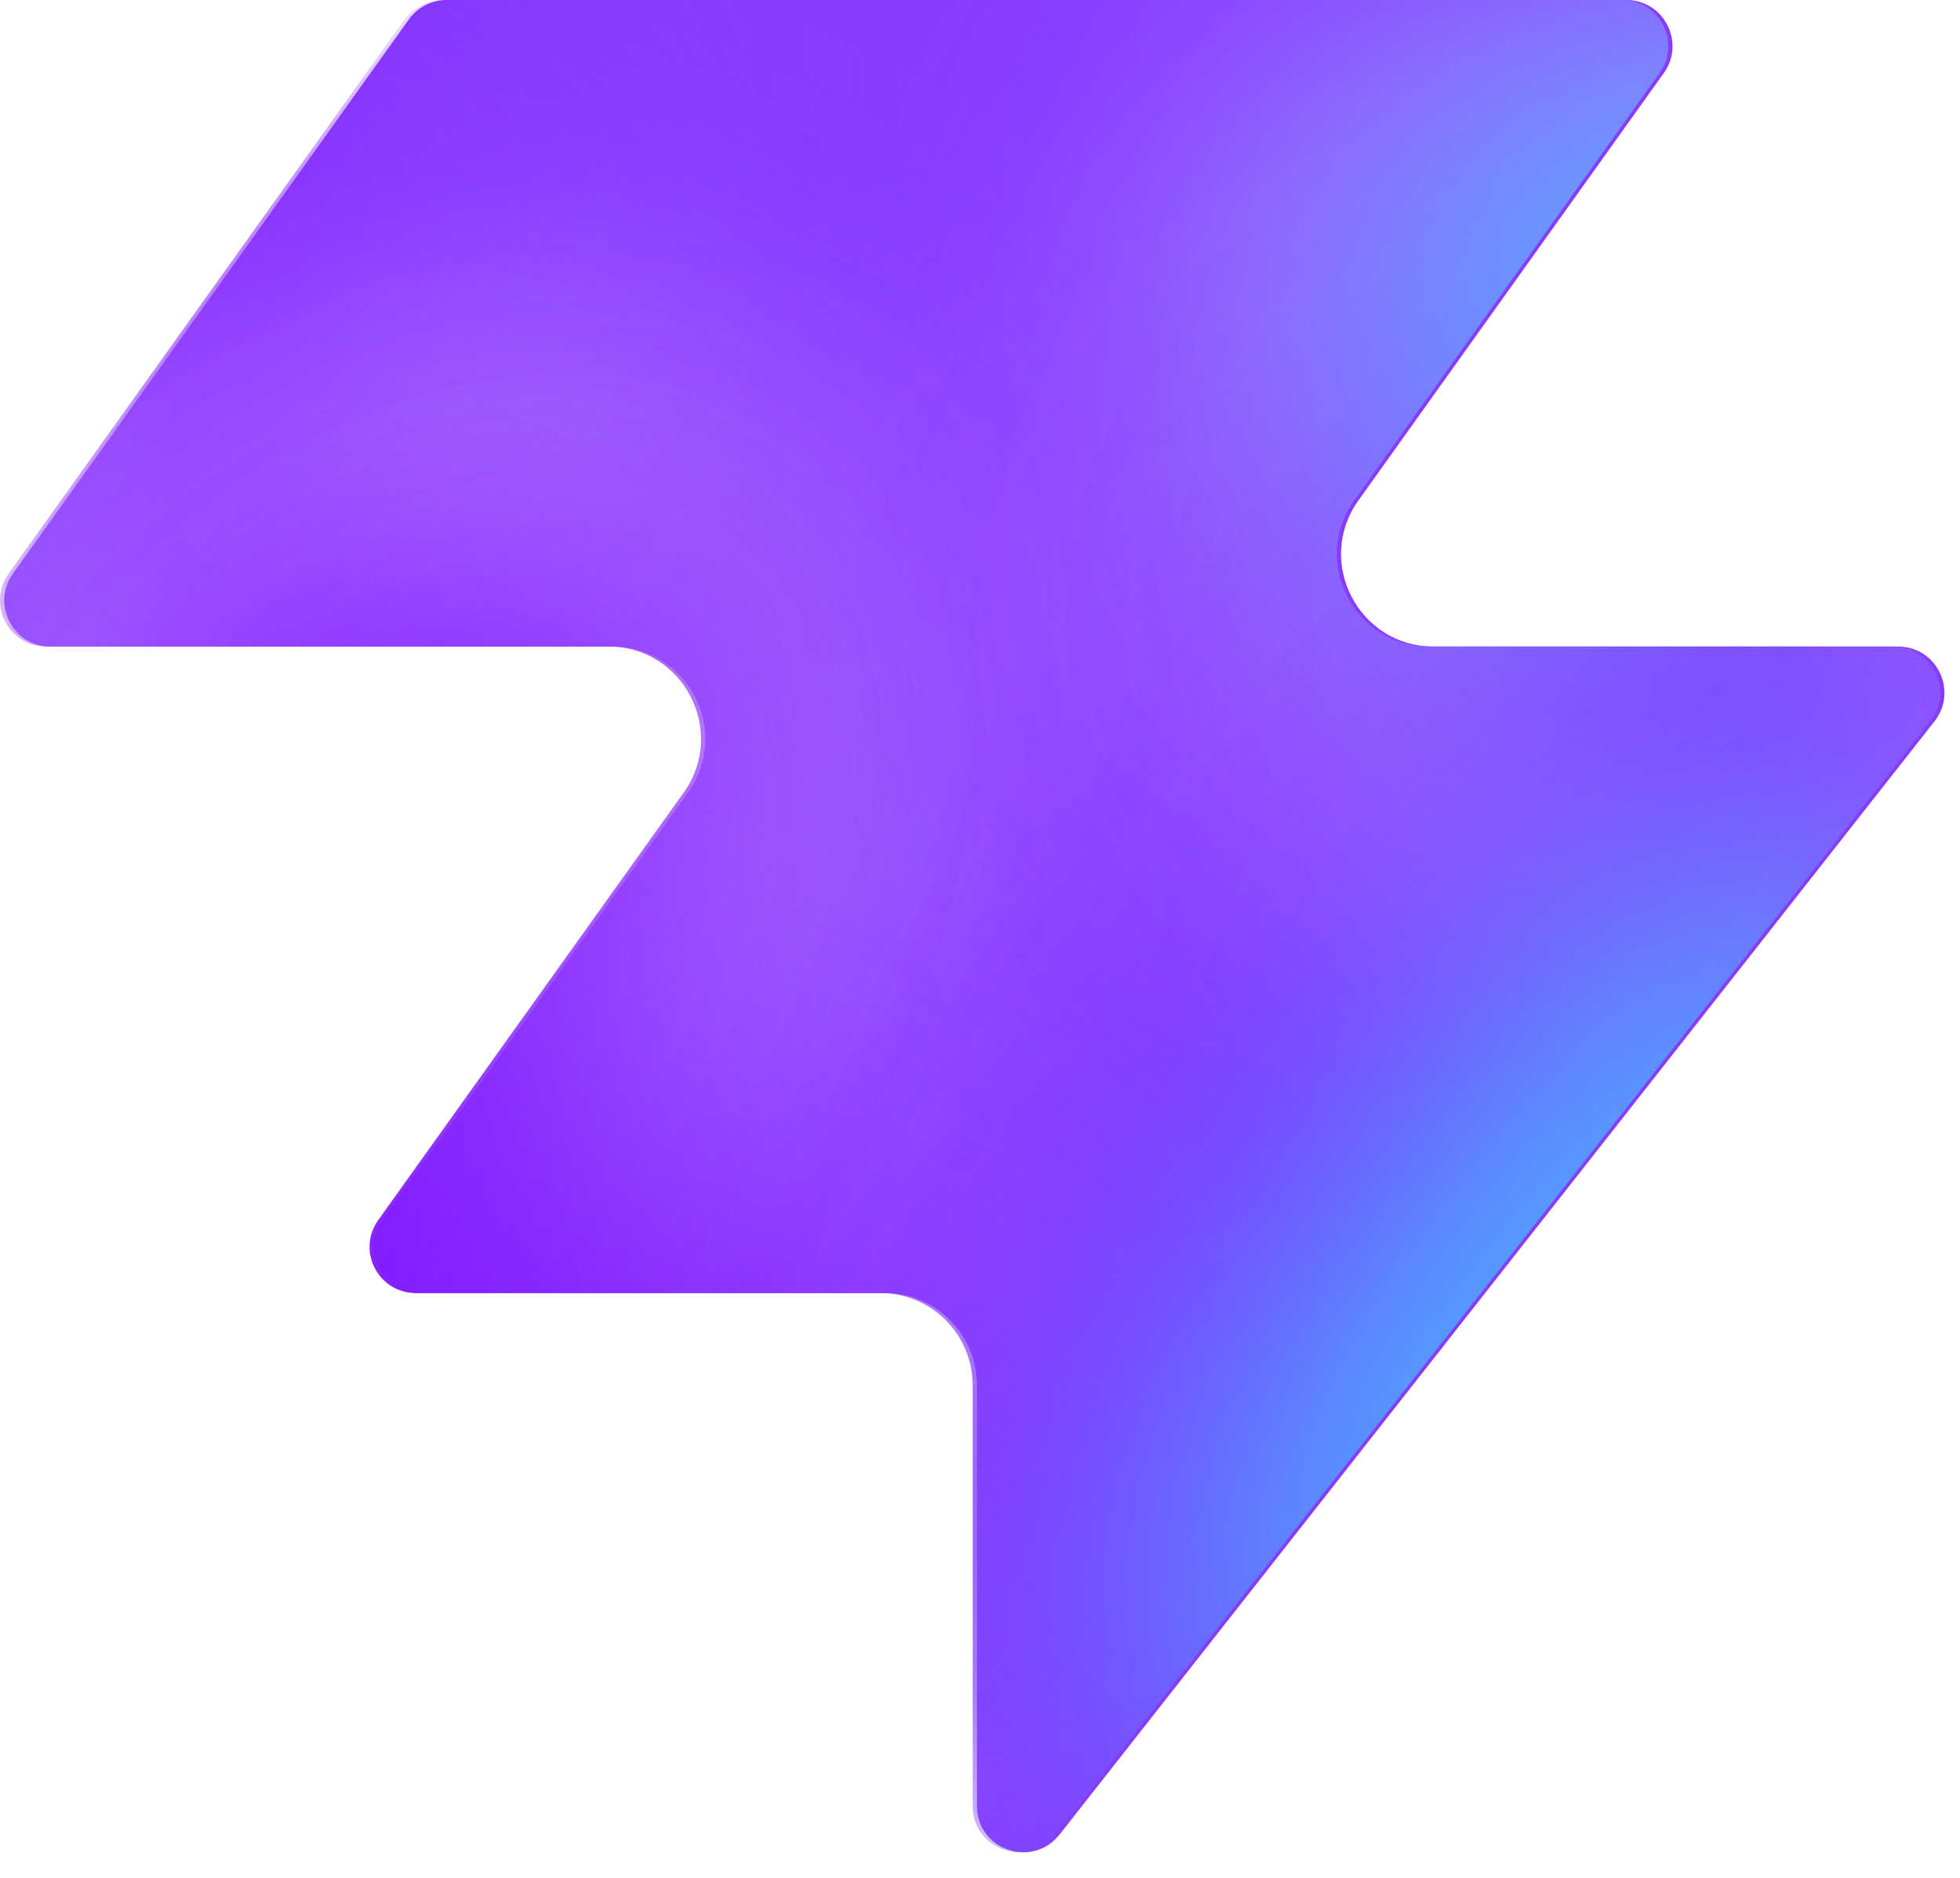
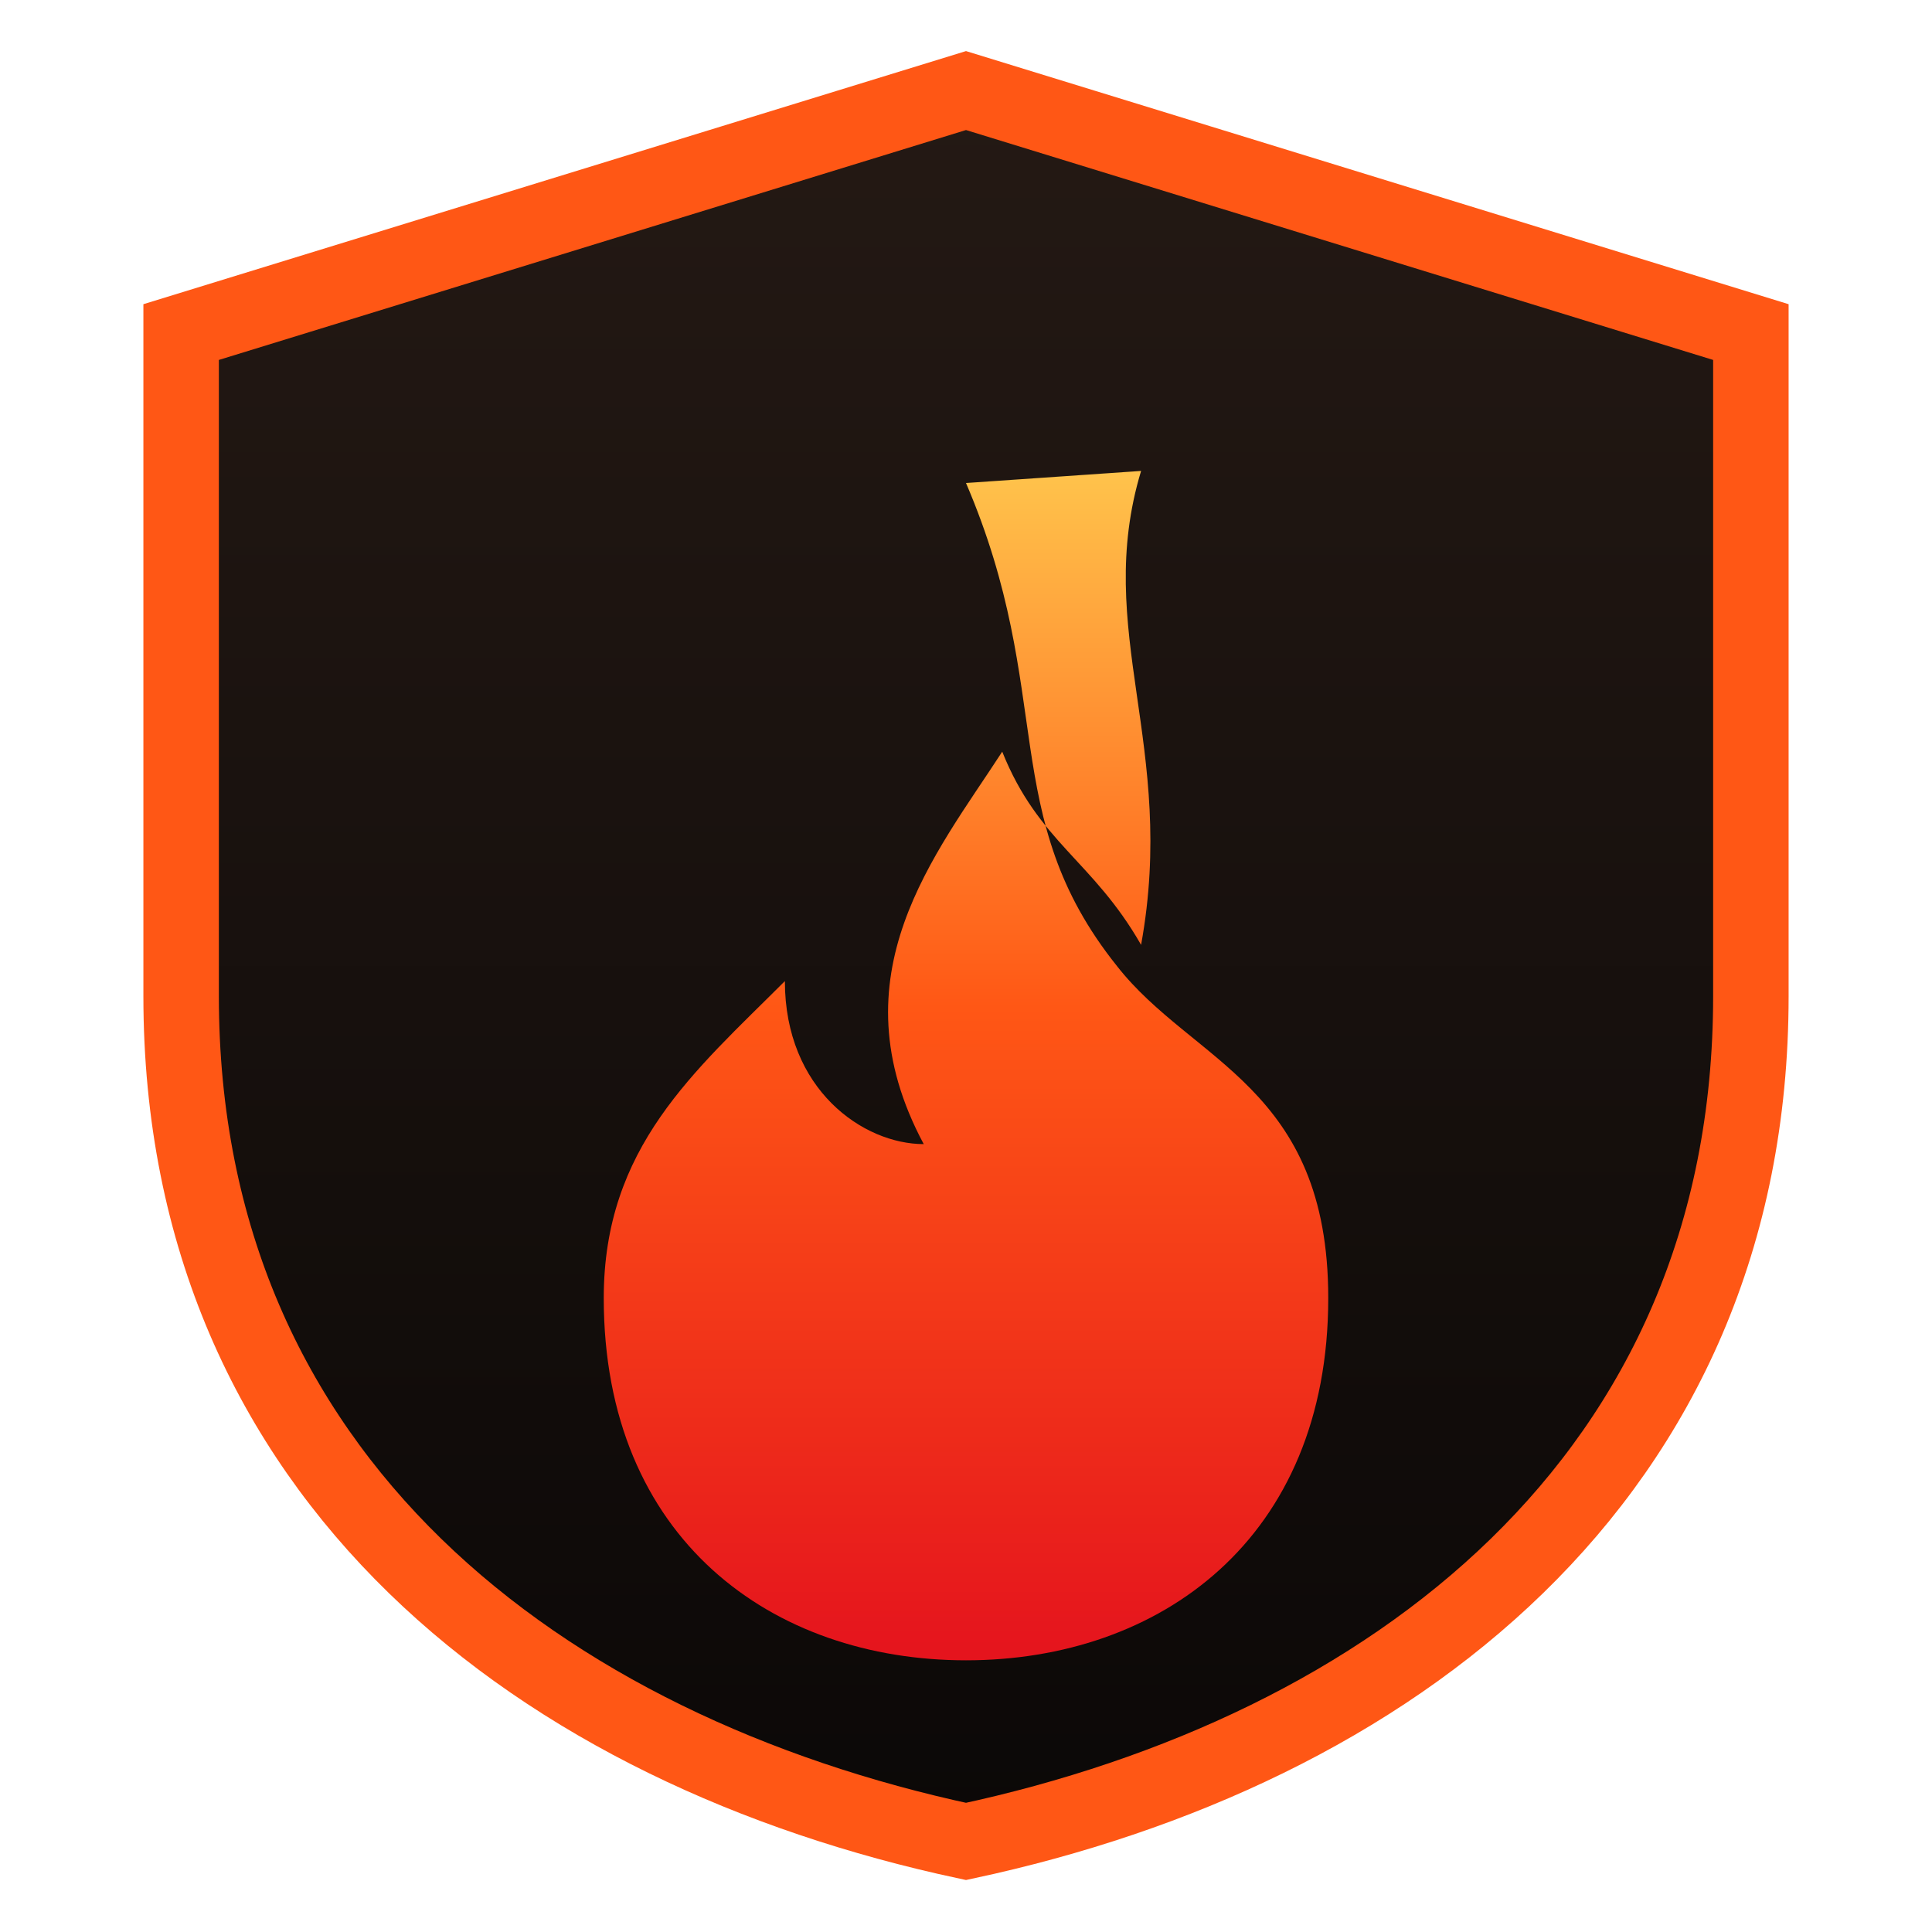
- <svg xmlns="http://www.w3.org/2000/svg" width="48" height="46" fill="none" viewBox="0 0 48 46">
-   <path fill="#863bff" d="M25.946 44.938c-.664.845-2.021.375-2.021-.698V33.937a2.26 2.26 0 0 0-2.262-2.262H10.287c-.92 0-1.456-1.04-.92-1.788l7.48-10.471c1.07-1.497 0-3.578-1.842-3.578H1.237c-.92 0-1.456-1.04-.92-1.788L10.013.474c.214-.297.556-.474.92-.474h28.894c.92 0 1.456 1.04.92 1.788l-7.48 10.471c-1.07 1.498 0 3.579 1.842 3.579h11.377c.943 0 1.473 1.088.89 1.83L25.947 44.94z" style="fill:#863bff;fill:color(display-p3 .525 .23 1);fill-opacity:1" />
-   <mask id="a" width="48" height="46" x="0" y="0" maskUnits="userSpaceOnUse" style="mask-type:alpha">
-     <path fill="#000" d="M25.842 44.938c-.664.844-2.021.375-2.021-.698V33.937a2.26 2.26 0 0 0-2.262-2.262H10.183c-.92 0-1.456-1.04-.92-1.788l7.48-10.471c1.07-1.498 0-3.579-1.842-3.579H1.133c-.92 0-1.456-1.04-.92-1.787L9.91.473c.214-.297.556-.474.92-.474h28.894c.92 0 1.456 1.04.92 1.788l-7.48 10.471c-1.07 1.498 0 3.578 1.842 3.578h11.377c.943 0 1.473 1.088.89 1.832L25.843 44.94z" style="fill:#000;fill-opacity:1" />
-   </mask>
-   <g mask="url(#a)">
-     <g filter="url(#b)">
-       <ellipse cx="5.508" cy="14.704" fill="#ede6ff" rx="5.508" ry="14.704" style="fill:#ede6ff;fill:color(display-p3 .927 .903 1);fill-opacity:1" transform="matrix(.00324 1 1 -.00324 -4.47 31.516)" />
-     </g>
-     <g filter="url(#c)">
-       <ellipse cx="10.399" cy="29.851" fill="#ede6ff" rx="10.399" ry="29.851" style="fill:#ede6ff;fill:color(display-p3 .927 .903 1);fill-opacity:1" transform="matrix(.00324 1 1 -.00324 -39.328 7.883)" />
-     </g>
-     <g filter="url(#d)">
-       <ellipse cx="5.508" cy="30.487" fill="#7e14ff" rx="5.508" ry="30.487" style="fill:#7e14ff;fill:color(display-p3 .492 .077 1);fill-opacity:1" transform="rotate(89.814 -25.913 -14.639)scale(1 -1)" />
-     </g>
-     <g filter="url(#e)">
-       <ellipse cx="5.508" cy="30.599" fill="#7e14ff" rx="5.508" ry="30.599" style="fill:#7e14ff;fill:color(display-p3 .492 .077 1);fill-opacity:1" transform="rotate(89.814 -32.644 -3.334)scale(1 -1)" />
-     </g>
-     <g filter="url(#f)">
-       <ellipse cx="5.508" cy="30.599" fill="#7e14ff" rx="5.508" ry="30.599" style="fill:#7e14ff;fill:color(display-p3 .492 .077 1);fill-opacity:1" transform="matrix(.00324 1 1 -.00324 -34.34 30.47)" />
-     </g>
-     <g filter="url(#g)">
-       <ellipse cx="14.072" cy="22.078" fill="#ede6ff" rx="14.072" ry="22.078" style="fill:#ede6ff;fill:color(display-p3 .927 .903 1);fill-opacity:1" transform="rotate(93.35 24.506 48.493)scale(-1 1)" />
-     </g>
-     <g filter="url(#h)">
-       <ellipse cx="3.47" cy="21.501" fill="#7e14ff" rx="3.47" ry="21.501" style="fill:#7e14ff;fill:color(display-p3 .492 .077 1);fill-opacity:1" transform="rotate(89.009 28.708 47.59)scale(-1 1)" />
-     </g>
-     <g filter="url(#i)">
-       <ellipse cx="3.47" cy="21.501" fill="#7e14ff" rx="3.47" ry="21.501" style="fill:#7e14ff;fill:color(display-p3 .492 .077 1);fill-opacity:1" transform="rotate(89.009 28.708 47.59)scale(-1 1)" />
-     </g>
-     <g filter="url(#j)">
-       <ellipse cx=".387" cy="8.972" fill="#7e14ff" rx="4.407" ry="29.108" style="fill:#7e14ff;fill:color(display-p3 .492 .077 1);fill-opacity:1" transform="rotate(39.51 .387 8.972)" />
-     </g>
-     <g filter="url(#k)">
-       <ellipse cx="47.523" cy="-6.092" fill="#7e14ff" rx="4.407" ry="29.108" style="fill:#7e14ff;fill:color(display-p3 .492 .077 1);fill-opacity:1" transform="rotate(37.892 47.523 -6.092)" />
-     </g>
-     <g filter="url(#l)">
-       <ellipse cx="41.412" cy="6.333" fill="#47bfff" rx="5.971" ry="9.665" style="fill:#47bfff;fill:color(display-p3 .28 .748 1);fill-opacity:1" transform="rotate(37.892 41.412 6.333)" />
-     </g>
-     <g filter="url(#m)">
-       <ellipse cx="-1.879" cy="38.332" fill="#7e14ff" rx="4.407" ry="29.108" style="fill:#7e14ff;fill:color(display-p3 .492 .077 1);fill-opacity:1" transform="rotate(37.892 -1.88 38.332)" />
-     </g>
-     <g filter="url(#n)">
-       <ellipse cx="-1.879" cy="38.332" fill="#7e14ff" rx="4.407" ry="29.108" style="fill:#7e14ff;fill:color(display-p3 .492 .077 1);fill-opacity:1" transform="rotate(37.892 -1.88 38.332)" />
-     </g>
-     <g filter="url(#o)">
-       <ellipse cx="35.651" cy="29.907" fill="#7e14ff" rx="4.407" ry="29.108" style="fill:#7e14ff;fill:color(display-p3 .492 .077 1);fill-opacity:1" transform="rotate(37.892 35.651 29.907)" />
-     </g>
-     <g filter="url(#p)">
-       <ellipse cx="38.418" cy="32.4" fill="#47bfff" rx="5.971" ry="15.297" style="fill:#47bfff;fill:color(display-p3 .28 .748 1);fill-opacity:1" transform="rotate(37.892 38.418 32.4)" />
-     </g>
-   </g>
+ <svg xmlns="http://www.w3.org/2000/svg" viewBox="0 0 64 64">
  <defs>
-     <filter id="b" width="60.045" height="41.654" x="-19.77" y="16.149" color-interpolation-filters="sRGB" filterUnits="userSpaceOnUse">
-       <feFlood flood-opacity="0" result="BackgroundImageFix" />
-       <feBlend in="SourceGraphic" in2="BackgroundImageFix" result="shape" />
-       <feGaussianBlur result="effect1_foregroundBlur_2002_17158" stdDeviation="7.659" />
-     </filter>
-     <filter id="c" width="90.34" height="51.437" x="-54.613" y="-7.533" color-interpolation-filters="sRGB" filterUnits="userSpaceOnUse">
-       <feFlood flood-opacity="0" result="BackgroundImageFix" />
-       <feBlend in="SourceGraphic" in2="BackgroundImageFix" result="shape" />
-       <feGaussianBlur result="effect1_foregroundBlur_2002_17158" stdDeviation="7.659" />
-     </filter>
-     <filter id="d" width="79.355" height="29.4" x="-49.64" y="2.03" color-interpolation-filters="sRGB" filterUnits="userSpaceOnUse">
-       <feFlood flood-opacity="0" result="BackgroundImageFix" />
-       <feBlend in="SourceGraphic" in2="BackgroundImageFix" result="shape" />
-       <feGaussianBlur result="effect1_foregroundBlur_2002_17158" stdDeviation="4.596" />
-     </filter>
-     <filter id="e" width="79.579" height="29.4" x="-45.045" y="20.029" color-interpolation-filters="sRGB" filterUnits="userSpaceOnUse">
-       <feFlood flood-opacity="0" result="BackgroundImageFix" />
-       <feBlend in="SourceGraphic" in2="BackgroundImageFix" result="shape" />
-       <feGaussianBlur result="effect1_foregroundBlur_2002_17158" stdDeviation="4.596" />
-     </filter>
-     <filter id="f" width="79.579" height="29.4" x="-43.513" y="21.178" color-interpolation-filters="sRGB" filterUnits="userSpaceOnUse">
-       <feFlood flood-opacity="0" result="BackgroundImageFix" />
-       <feBlend in="SourceGraphic" in2="BackgroundImageFix" result="shape" />
-       <feGaussianBlur result="effect1_foregroundBlur_2002_17158" stdDeviation="4.596" />
-     </filter>
-     <filter id="g" width="74.749" height="58.852" x="15.756" y="-17.901" color-interpolation-filters="sRGB" filterUnits="userSpaceOnUse">
-       <feFlood flood-opacity="0" result="BackgroundImageFix" />
-       <feBlend in="SourceGraphic" in2="BackgroundImageFix" result="shape" />
-       <feGaussianBlur result="effect1_foregroundBlur_2002_17158" stdDeviation="7.659" />
-     </filter>
-     <filter id="h" width="61.377" height="25.362" x="23.548" y="2.284" color-interpolation-filters="sRGB" filterUnits="userSpaceOnUse">
-       <feFlood flood-opacity="0" result="BackgroundImageFix" />
-       <feBlend in="SourceGraphic" in2="BackgroundImageFix" result="shape" />
-       <feGaussianBlur result="effect1_foregroundBlur_2002_17158" stdDeviation="4.596" />
-     </filter>
-     <filter id="i" width="61.377" height="25.362" x="23.548" y="2.284" color-interpolation-filters="sRGB" filterUnits="userSpaceOnUse">
-       <feFlood flood-opacity="0" result="BackgroundImageFix" />
-       <feBlend in="SourceGraphic" in2="BackgroundImageFix" result="shape" />
-       <feGaussianBlur result="effect1_foregroundBlur_2002_17158" stdDeviation="4.596" />
-     </filter>
-     <filter id="j" width="56.045" height="63.649" x="-27.636" y="-22.853" color-interpolation-filters="sRGB" filterUnits="userSpaceOnUse">
-       <feFlood flood-opacity="0" result="BackgroundImageFix" />
-       <feBlend in="SourceGraphic" in2="BackgroundImageFix" result="shape" />
-       <feGaussianBlur result="effect1_foregroundBlur_2002_17158" stdDeviation="4.596" />
-     </filter>
-     <filter id="k" width="54.814" height="64.646" x="20.116" y="-38.415" color-interpolation-filters="sRGB" filterUnits="userSpaceOnUse">
-       <feFlood flood-opacity="0" result="BackgroundImageFix" />
-       <feBlend in="SourceGraphic" in2="BackgroundImageFix" result="shape" />
-       <feGaussianBlur result="effect1_foregroundBlur_2002_17158" stdDeviation="4.596" />
-     </filter>
-     <filter id="l" width="33.541" height="35.313" x="24.641" y="-11.323" color-interpolation-filters="sRGB" filterUnits="userSpaceOnUse">
-       <feFlood flood-opacity="0" result="BackgroundImageFix" />
-       <feBlend in="SourceGraphic" in2="BackgroundImageFix" result="shape" />
-       <feGaussianBlur result="effect1_foregroundBlur_2002_17158" stdDeviation="4.596" />
-     </filter>
-     <filter id="m" width="54.814" height="64.646" x="-29.286" y="6.009" color-interpolation-filters="sRGB" filterUnits="userSpaceOnUse">
-       <feFlood flood-opacity="0" result="BackgroundImageFix" />
-       <feBlend in="SourceGraphic" in2="BackgroundImageFix" result="shape" />
-       <feGaussianBlur result="effect1_foregroundBlur_2002_17158" stdDeviation="4.596" />
-     </filter>
-     <filter id="n" width="54.814" height="64.646" x="-29.286" y="6.009" color-interpolation-filters="sRGB" filterUnits="userSpaceOnUse">
-       <feFlood flood-opacity="0" result="BackgroundImageFix" />
-       <feBlend in="SourceGraphic" in2="BackgroundImageFix" result="shape" />
-       <feGaussianBlur result="effect1_foregroundBlur_2002_17158" stdDeviation="4.596" />
-     </filter>
-     <filter id="o" width="54.814" height="64.646" x="8.244" y="-2.416" color-interpolation-filters="sRGB" filterUnits="userSpaceOnUse">
-       <feFlood flood-opacity="0" result="BackgroundImageFix" />
-       <feBlend in="SourceGraphic" in2="BackgroundImageFix" result="shape" />
-       <feGaussianBlur result="effect1_foregroundBlur_2002_17158" stdDeviation="4.596" />
-     </filter>
-     <filter id="p" width="39.409" height="43.623" x="18.713" y="10.588" color-interpolation-filters="sRGB" filterUnits="userSpaceOnUse">
-       <feFlood flood-opacity="0" result="BackgroundImageFix" />
-       <feBlend in="SourceGraphic" in2="BackgroundImageFix" result="shape" />
-       <feGaussianBlur result="effect1_foregroundBlur_2002_17158" stdDeviation="4.596" />
-     </filter>
+     <linearGradient id="f" x1="0" y1="0" x2="0" y2="1">
+       <stop offset="0%" stop-color="#ffc24b" />
+       <stop offset="45%" stop-color="#ff5715" />
+       <stop offset="100%" stop-color="#e5141d" />
+     </linearGradient>
+     <linearGradient id="s" x1="0" y1="0" x2="0" y2="1">
+       <stop offset="0%" stop-color="#241914" />
+       <stop offset="100%" stop-color="#0b0807" />
+     </linearGradient>
  </defs>
+   <path d="M32 3 58 11v22c0 16-12 25-26 28C18 58 6 49 6 33V11z" fill="url(#s)" stroke="#ff5715" stroke-width="2.5" />
+   <path d="M32 16c3 7 1 11 5 16 2.5 3.2 7 4 7 11 0 8-5.6 12-12 12s-12-4-12-12c0-5 3-7.5 6-10.5 0 3.6 2.6 5.4 4.6 5.4-3-5.6.4-9.6 2.6-13 1.2 3 3 3.6 4.6 6.4 1.2-6.6-1.6-10.4 0-15.7z" fill="url(#f)" />
</svg>
